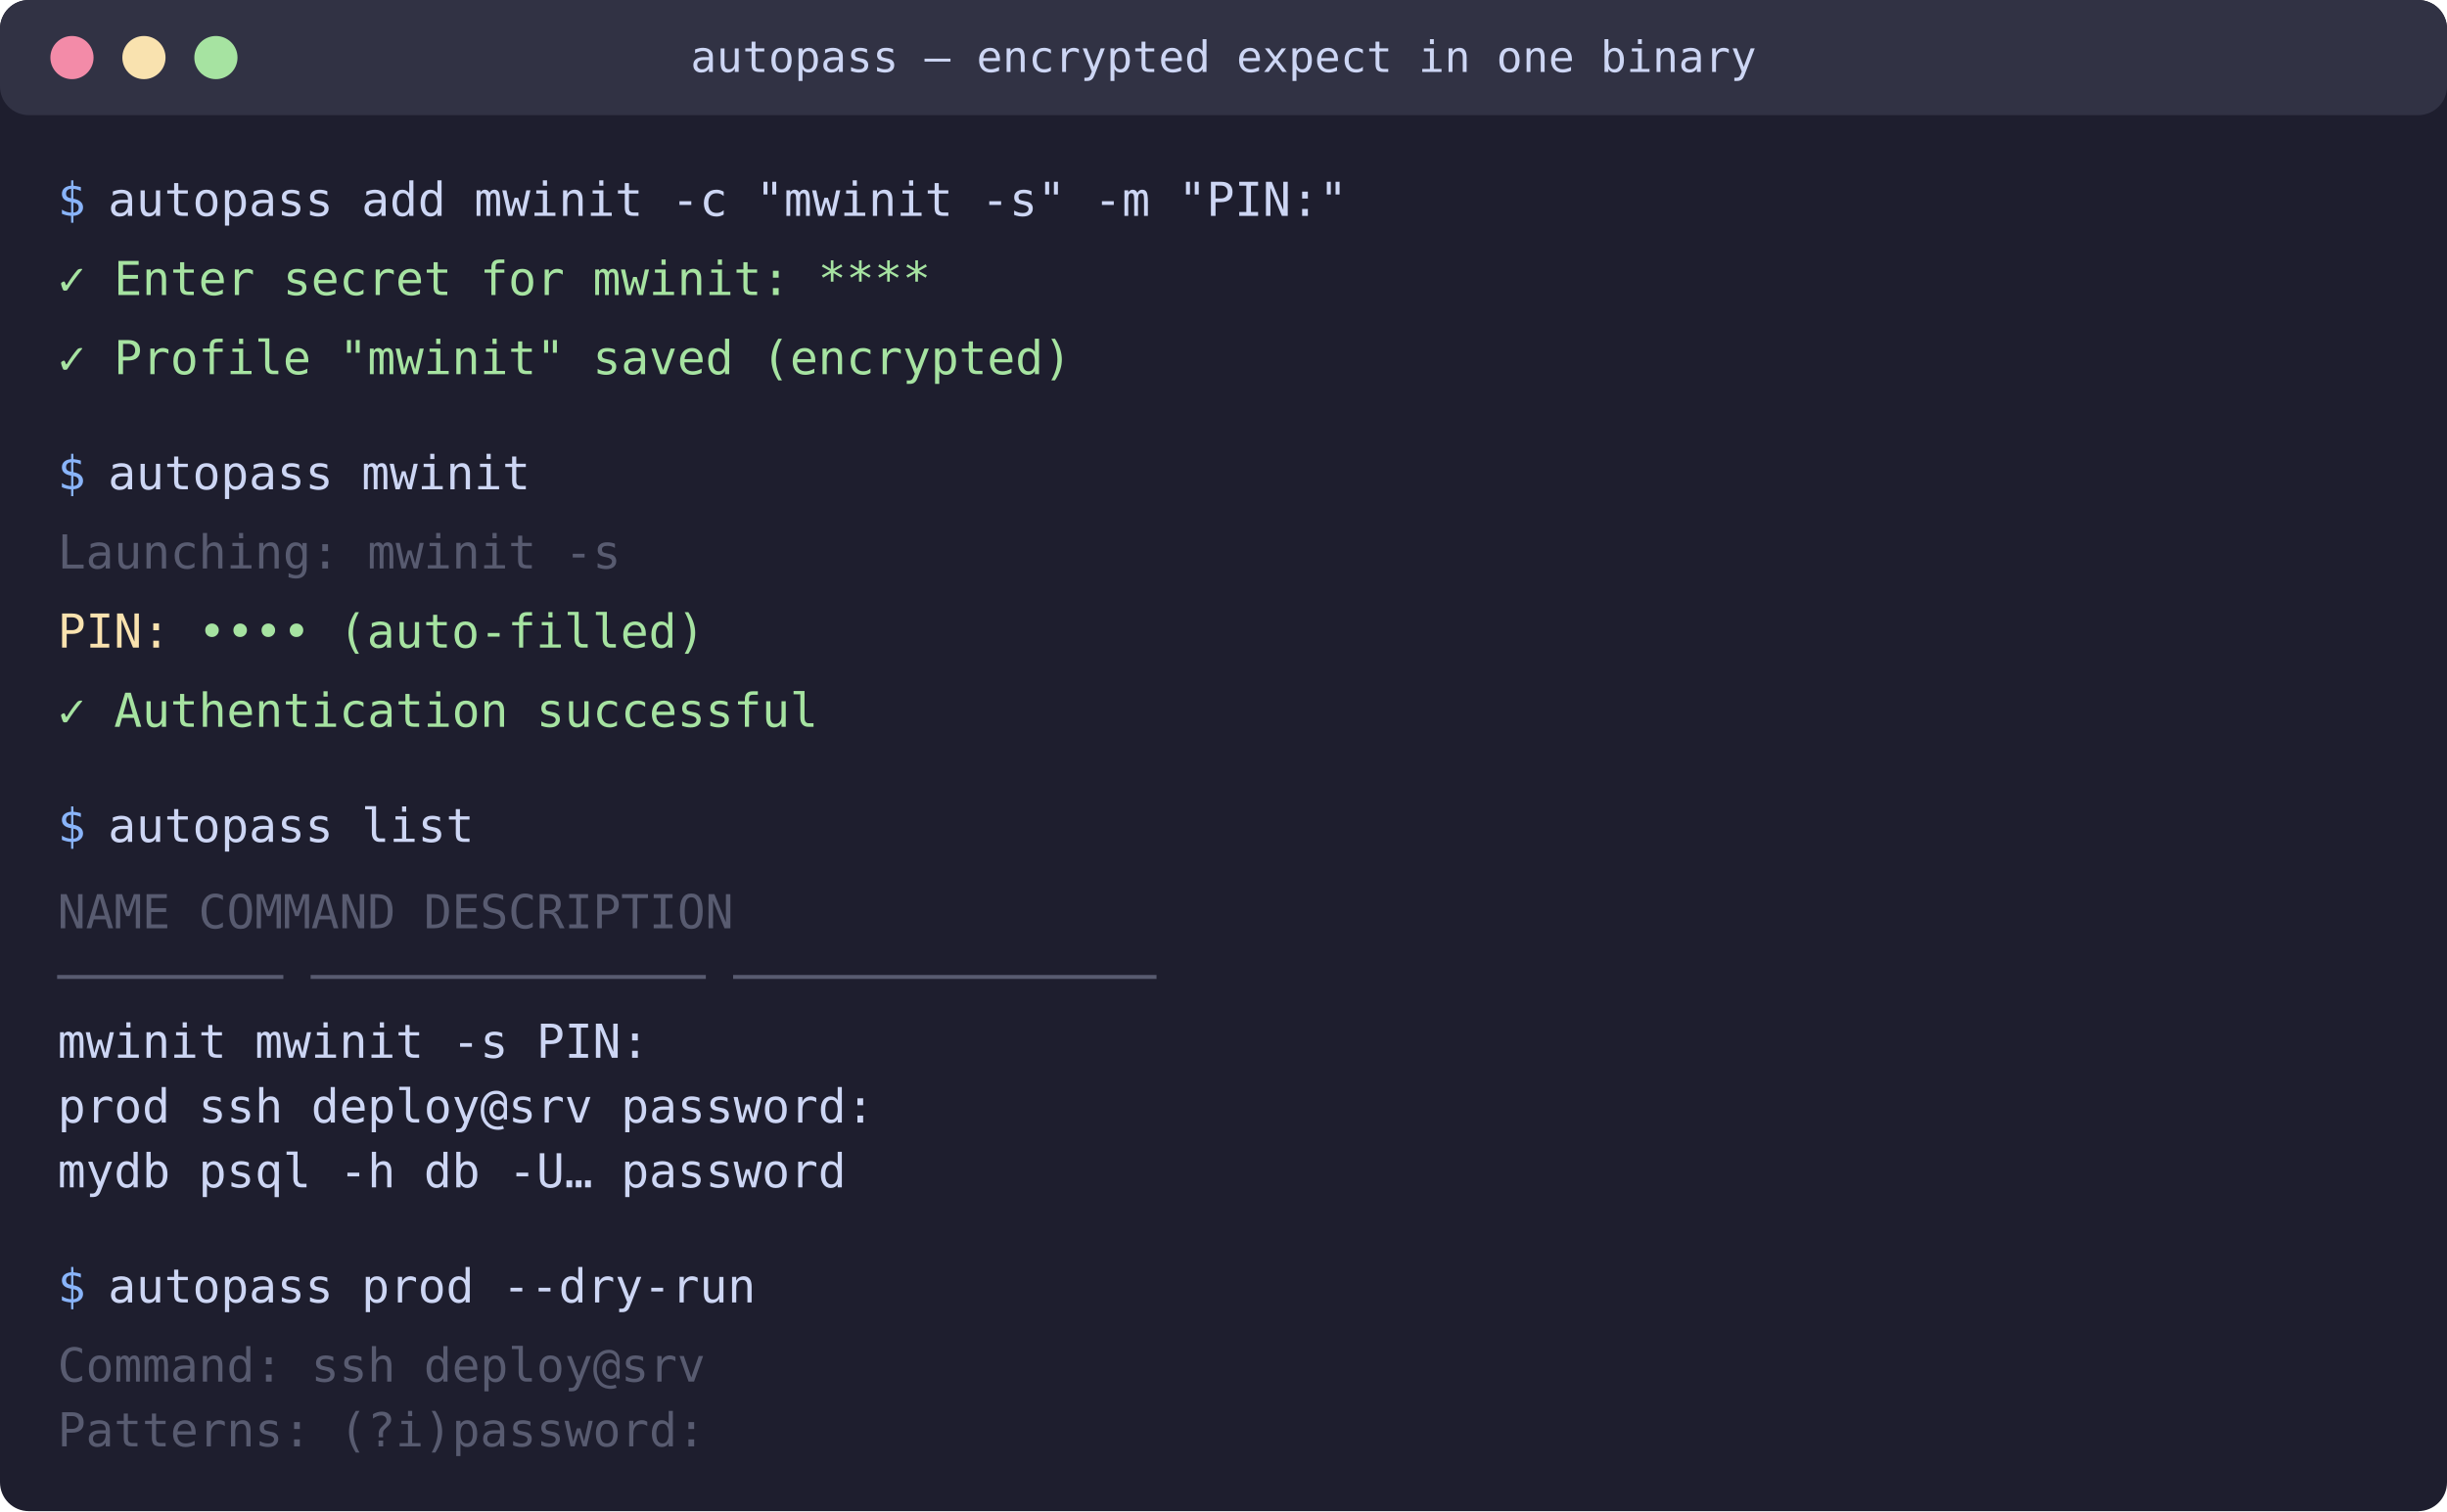
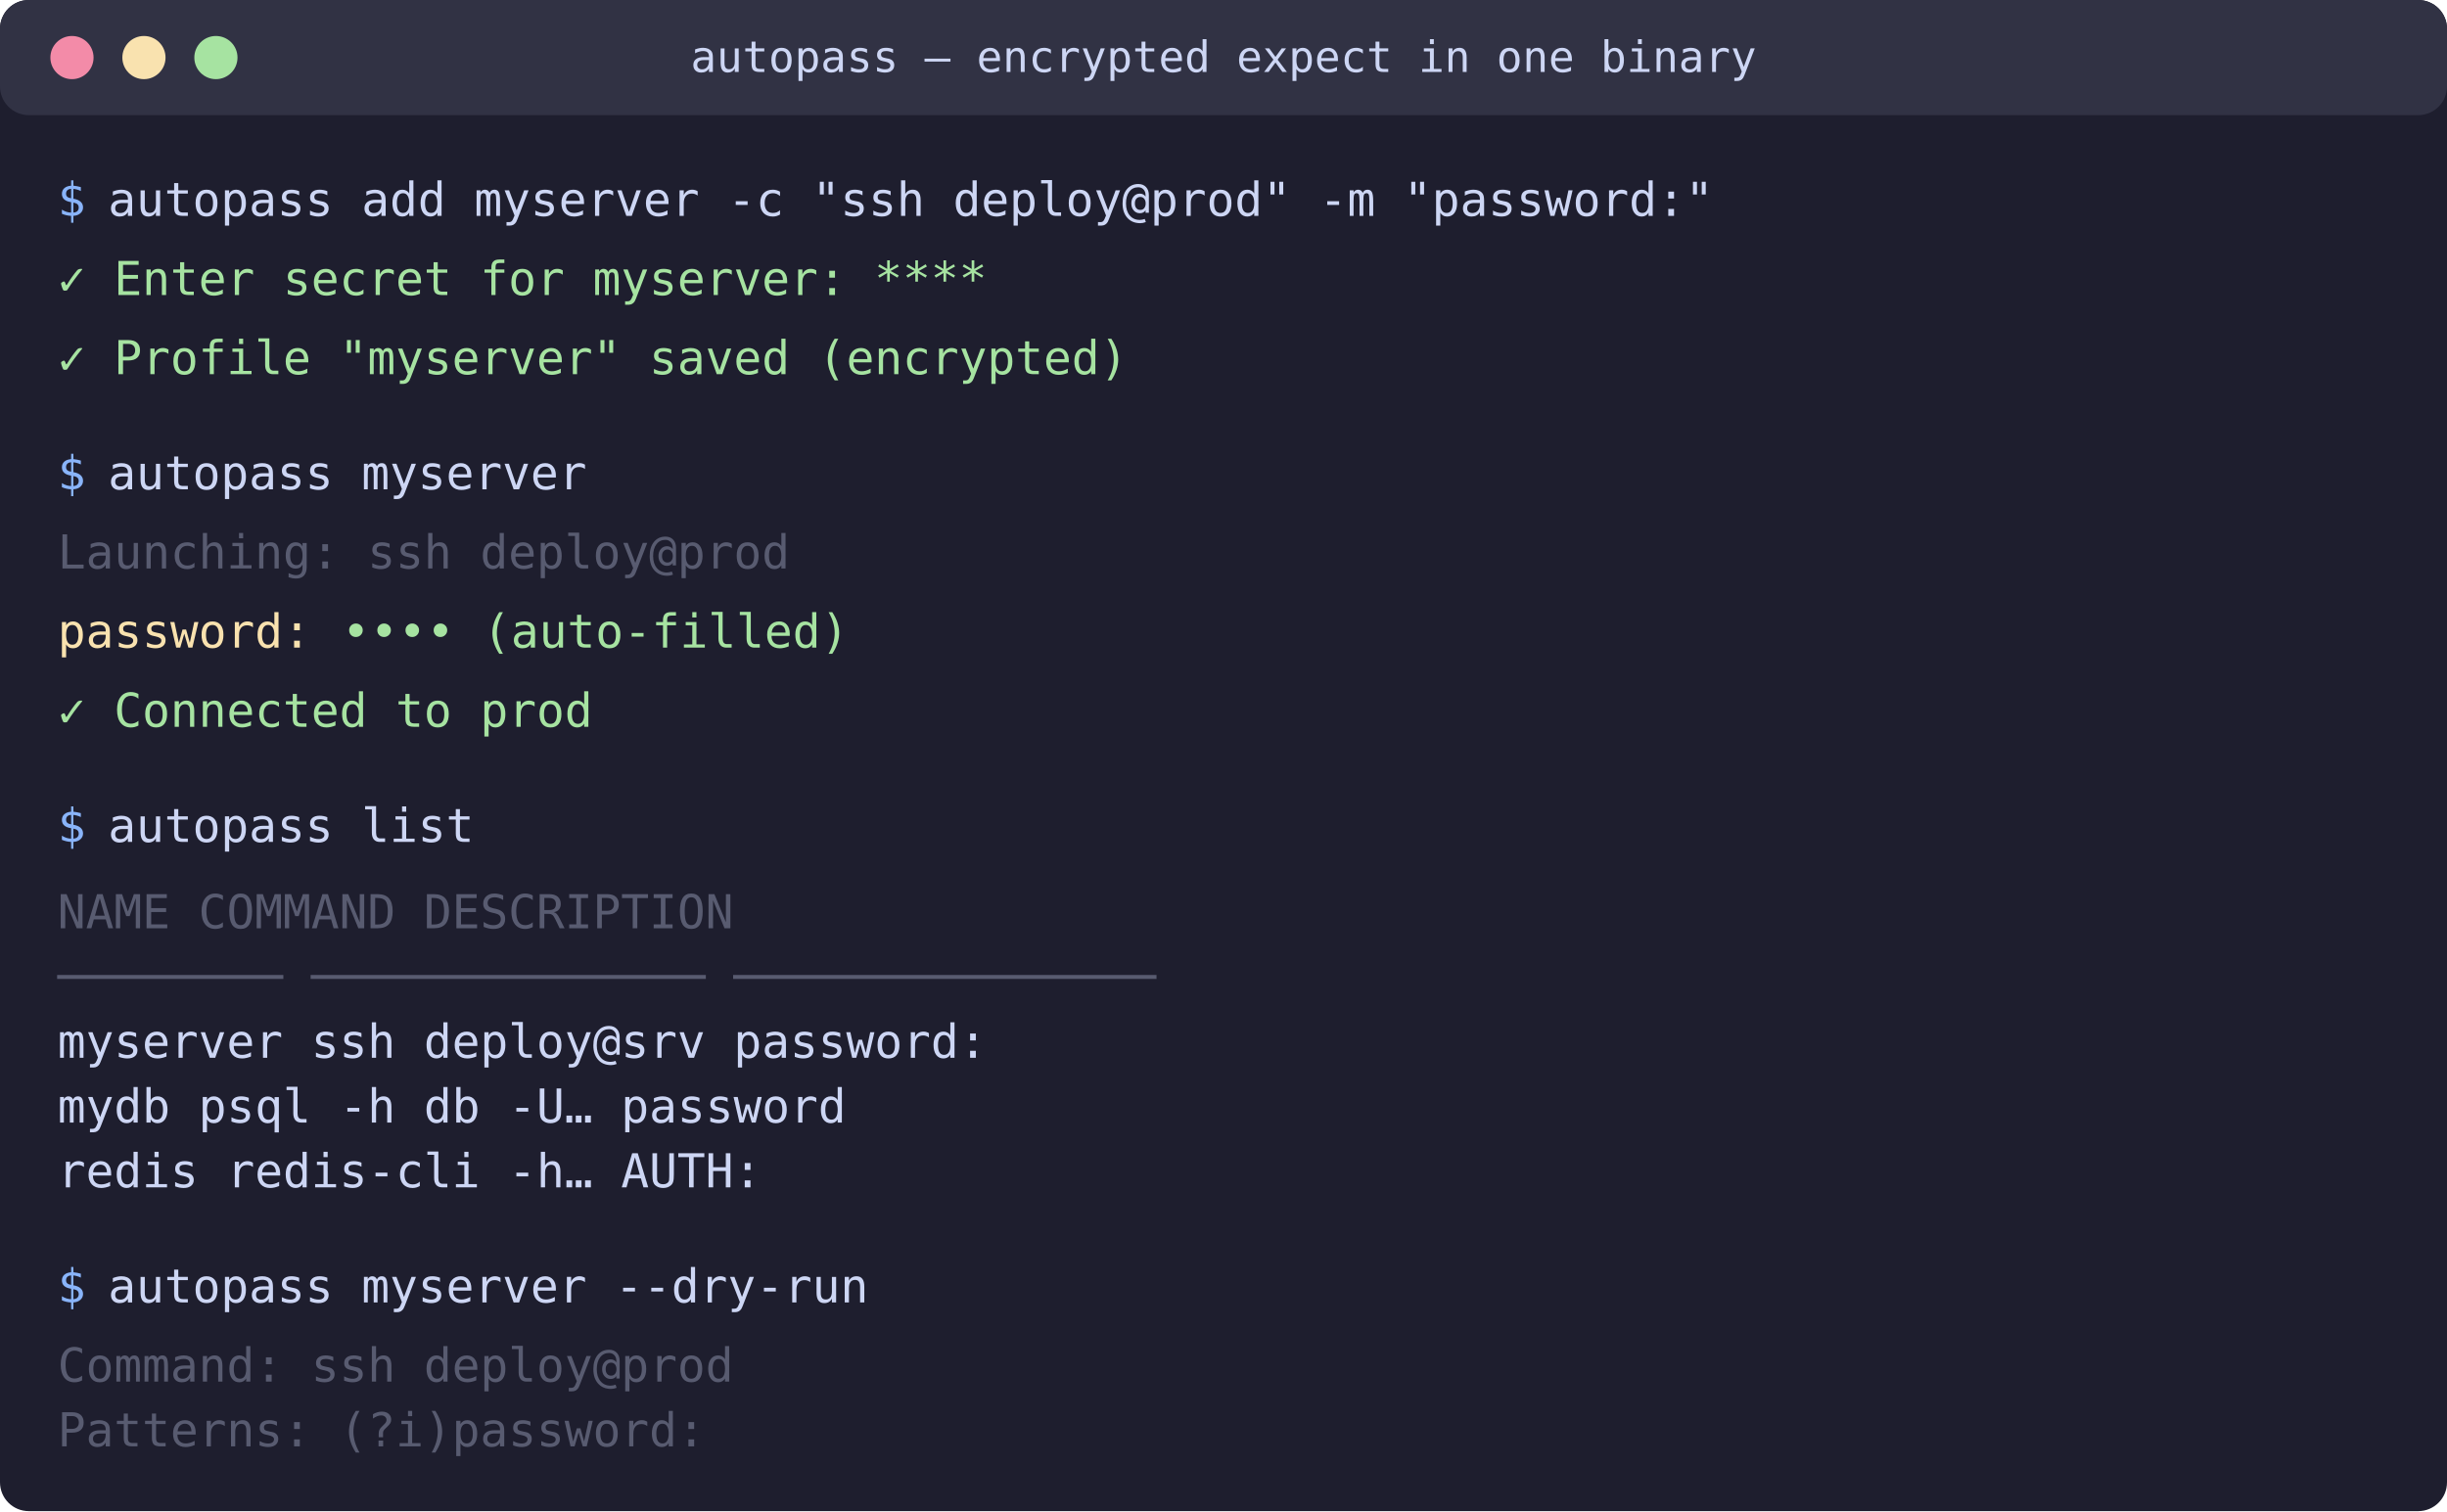
<svg xmlns="http://www.w3.org/2000/svg" width="680" height="420" font-family="'JetBrains Mono','Fira Code',monospace" font-size="13">
  <rect width="680" height="420" rx="8" fill="#1e1e2e" />
  <rect width="680" height="32" rx="8" fill="#313244" />
  <circle cx="20" cy="16" r="6" fill="#f38ba8" />
  <circle cx="40" cy="16" r="6" fill="#f9e2af" />
  <circle cx="60" cy="16" r="6" fill="#a6e3a1" />
  <text x="340" y="20" text-anchor="middle" fill="#cdd6f4" font-size="12">autopass — encrypted expect in one binary</text>
  <g fill="#cdd6f4">
    <text x="16" y="60" fill="#89b4fa">$</text>
-     <text x="30" y="60">autopass add mwinit -c "mwinit -s" -m "PIN:"</text>
-     <text x="16" y="82" fill="#a6e3a1">✓ Enter secret for mwinit: ****</text>
-     <text x="16" y="104" fill="#a6e3a1">✓ Profile "mwinit" saved (encrypted)</text>
+     <text x="30" y="60">autopass add myserver -c "ssh deploy@prod" -m "password:"</text>
+     <text x="16" y="82" fill="#a6e3a1">✓ Enter secret for myserver: ****</text>
+     <text x="16" y="104" fill="#a6e3a1">✓ Profile "myserver" saved (encrypted)</text>
    <text x="16" y="136" fill="#89b4fa">$</text>
-     <text x="30" y="136">autopass mwinit</text>
-     <text x="16" y="158" fill="#585b70">Launching: mwinit -s</text>
-     <text x="16" y="180" fill="#f9e2af">PIN: </text>
-     <text x="55" y="180" fill="#a6e3a1">••••  (auto-filled)</text>
-     <text x="16" y="202" fill="#a6e3a1">✓ Authentication successful</text>
+     <text x="30" y="136">autopass myserver</text>
+     <text x="16" y="158" fill="#585b70">Launching: ssh deploy@prod</text>
+     <text x="16" y="180" fill="#f9e2af">password: </text>
+     <text x="95" y="180" fill="#a6e3a1">••••  (auto-filled)</text>
+     <text x="16" y="202" fill="#a6e3a1">✓ Connected to prod</text>
    <text x="16" y="234" fill="#89b4fa">$</text>
    <text x="30" y="234">autopass list</text>
    <text x="16" y="258" fill="#585b70">  NAME      COMMAND         DESCRIPTION</text>
    <text x="16" y="276" fill="#585b70">  ────────  ──────────────  ───────────────</text>
-     <text x="16" y="294">  mwinit    mwinit -s       PIN:</text>
-     <text x="16" y="312">  prod      ssh deploy@srv  password:</text>
-     <text x="16" y="330">  mydb      psql -h db -U…  password</text>
+     <text x="16" y="294">  myserver  ssh deploy@srv  password:</text>
+     <text x="16" y="312">  mydb      psql -h db -U…  password</text>
+     <text x="16" y="330">  redis     redis-cli -h…   AUTH:</text>
    <text x="16" y="362" fill="#89b4fa">$</text>
-     <text x="30" y="362">autopass prod --dry-run</text>
-     <text x="16" y="384" fill="#585b70">Command: ssh deploy@srv</text>
+     <text x="30" y="362">autopass myserver --dry-run</text>
+     <text x="16" y="384" fill="#585b70">Command: ssh deploy@prod</text>
    <text x="16" y="402" fill="#585b70">Patterns: (?i)password:</text>
  </g>
</svg>
